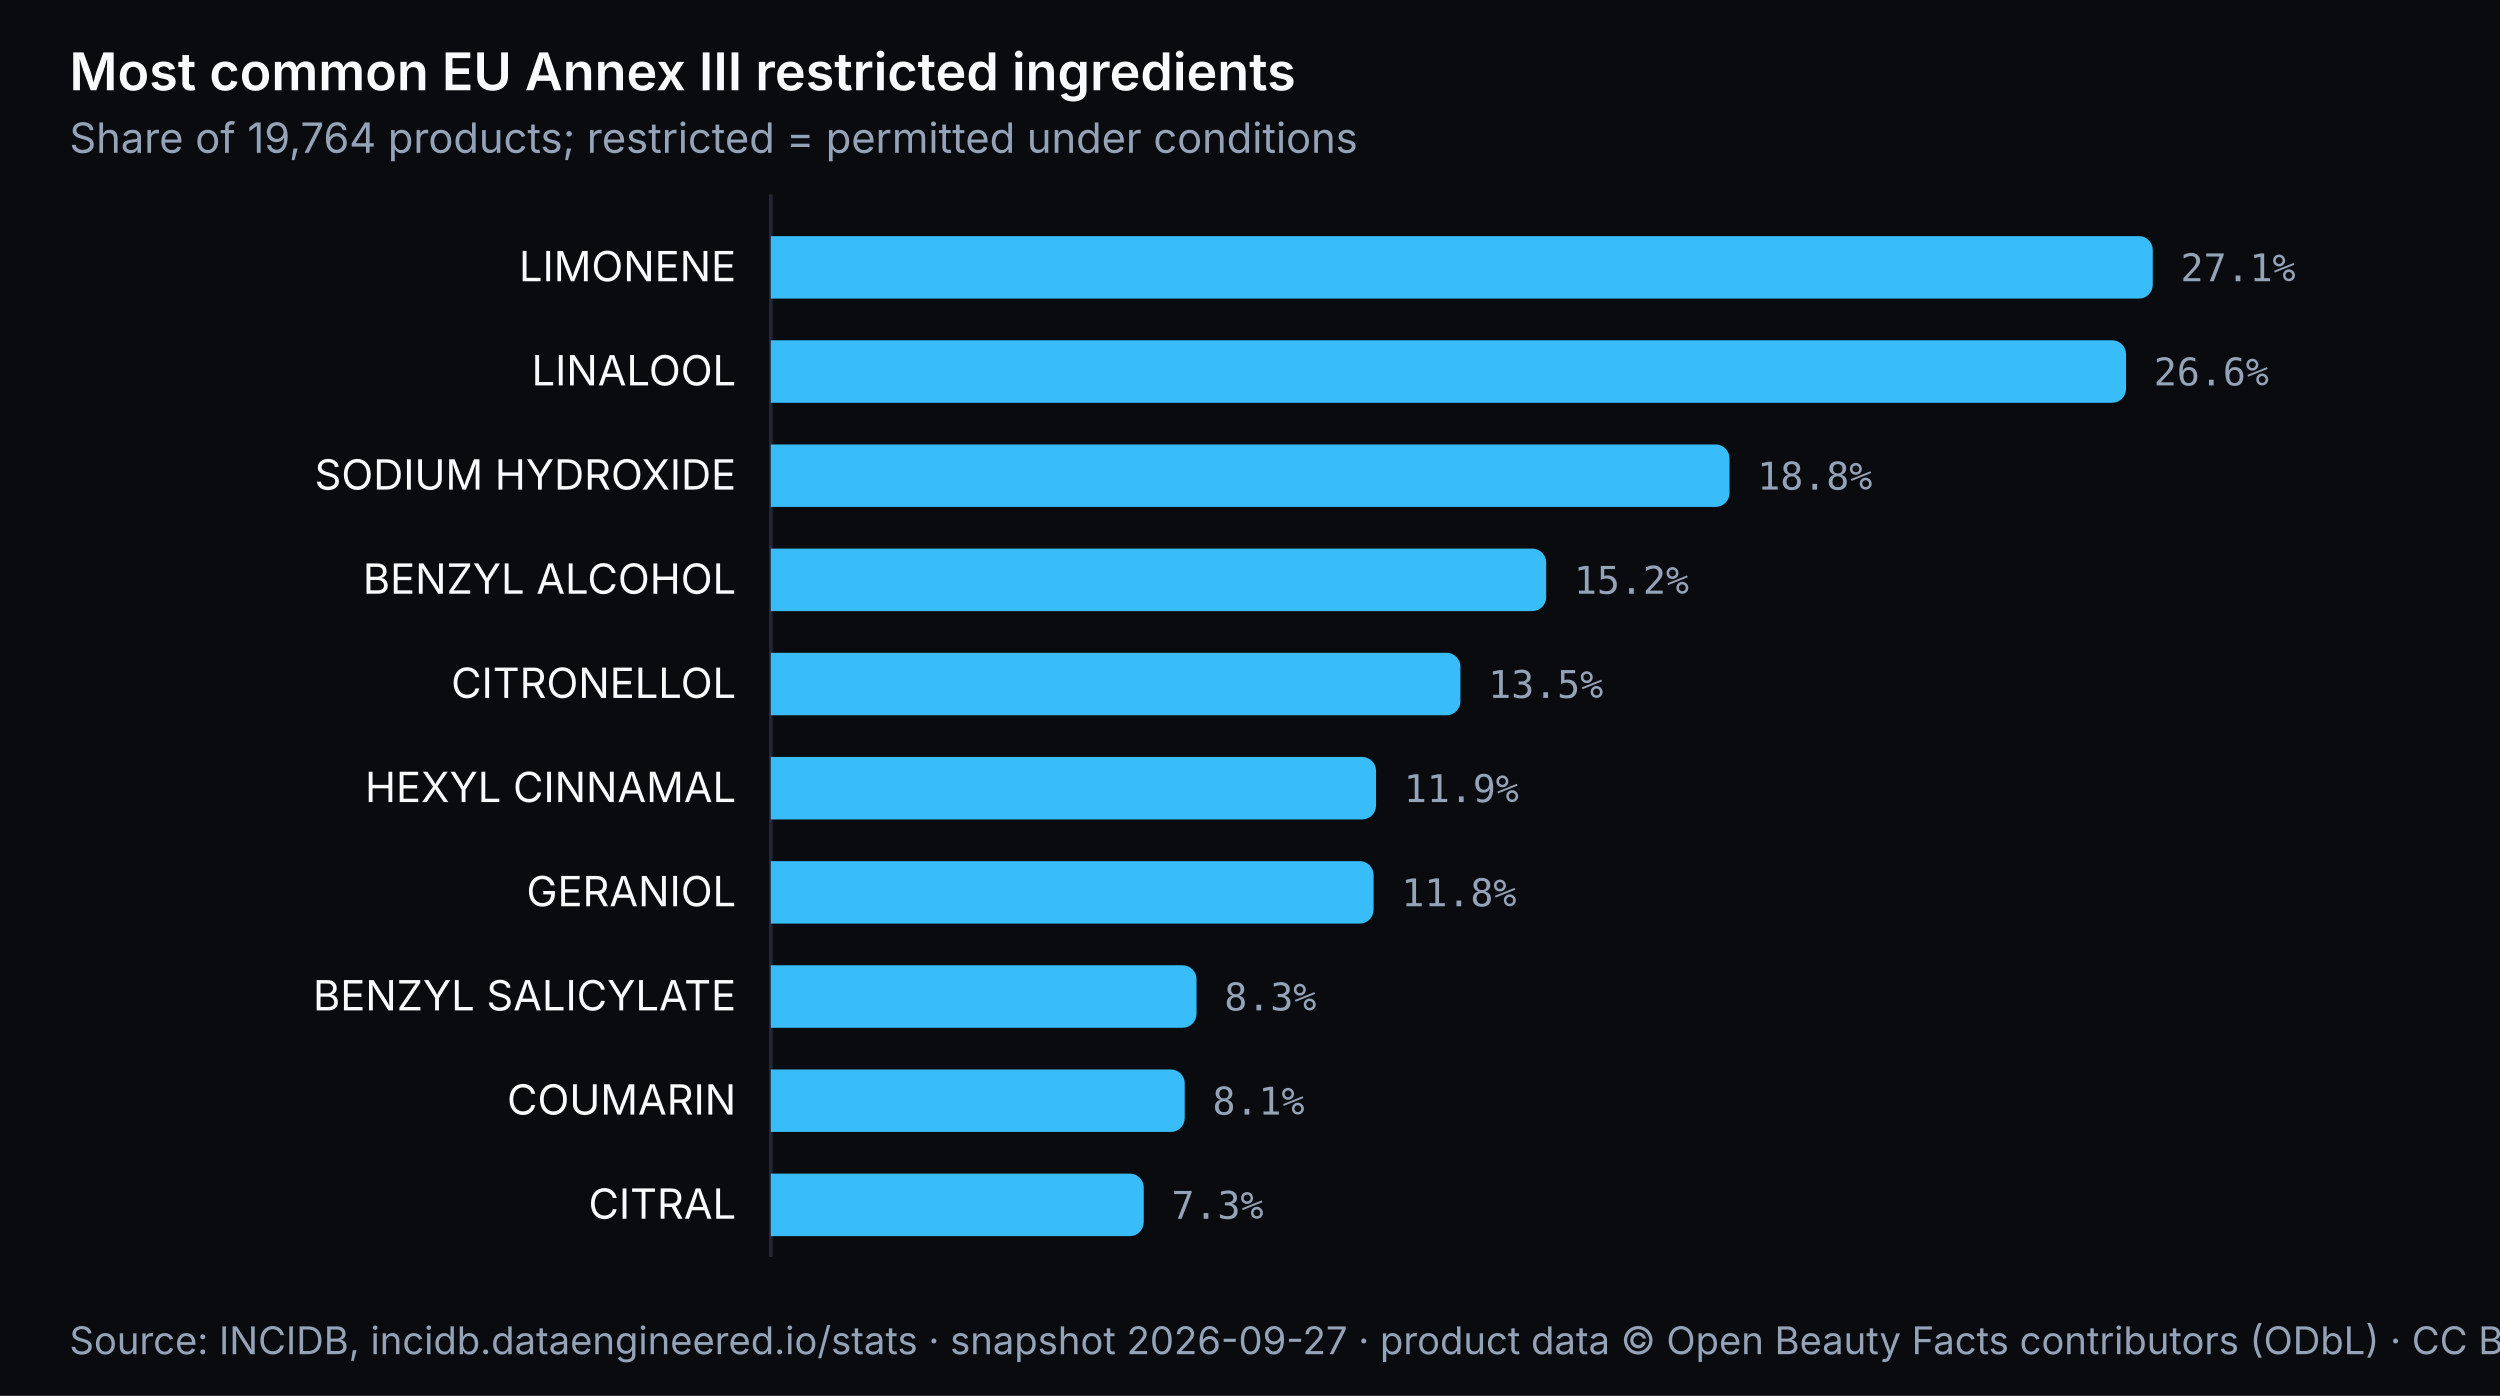
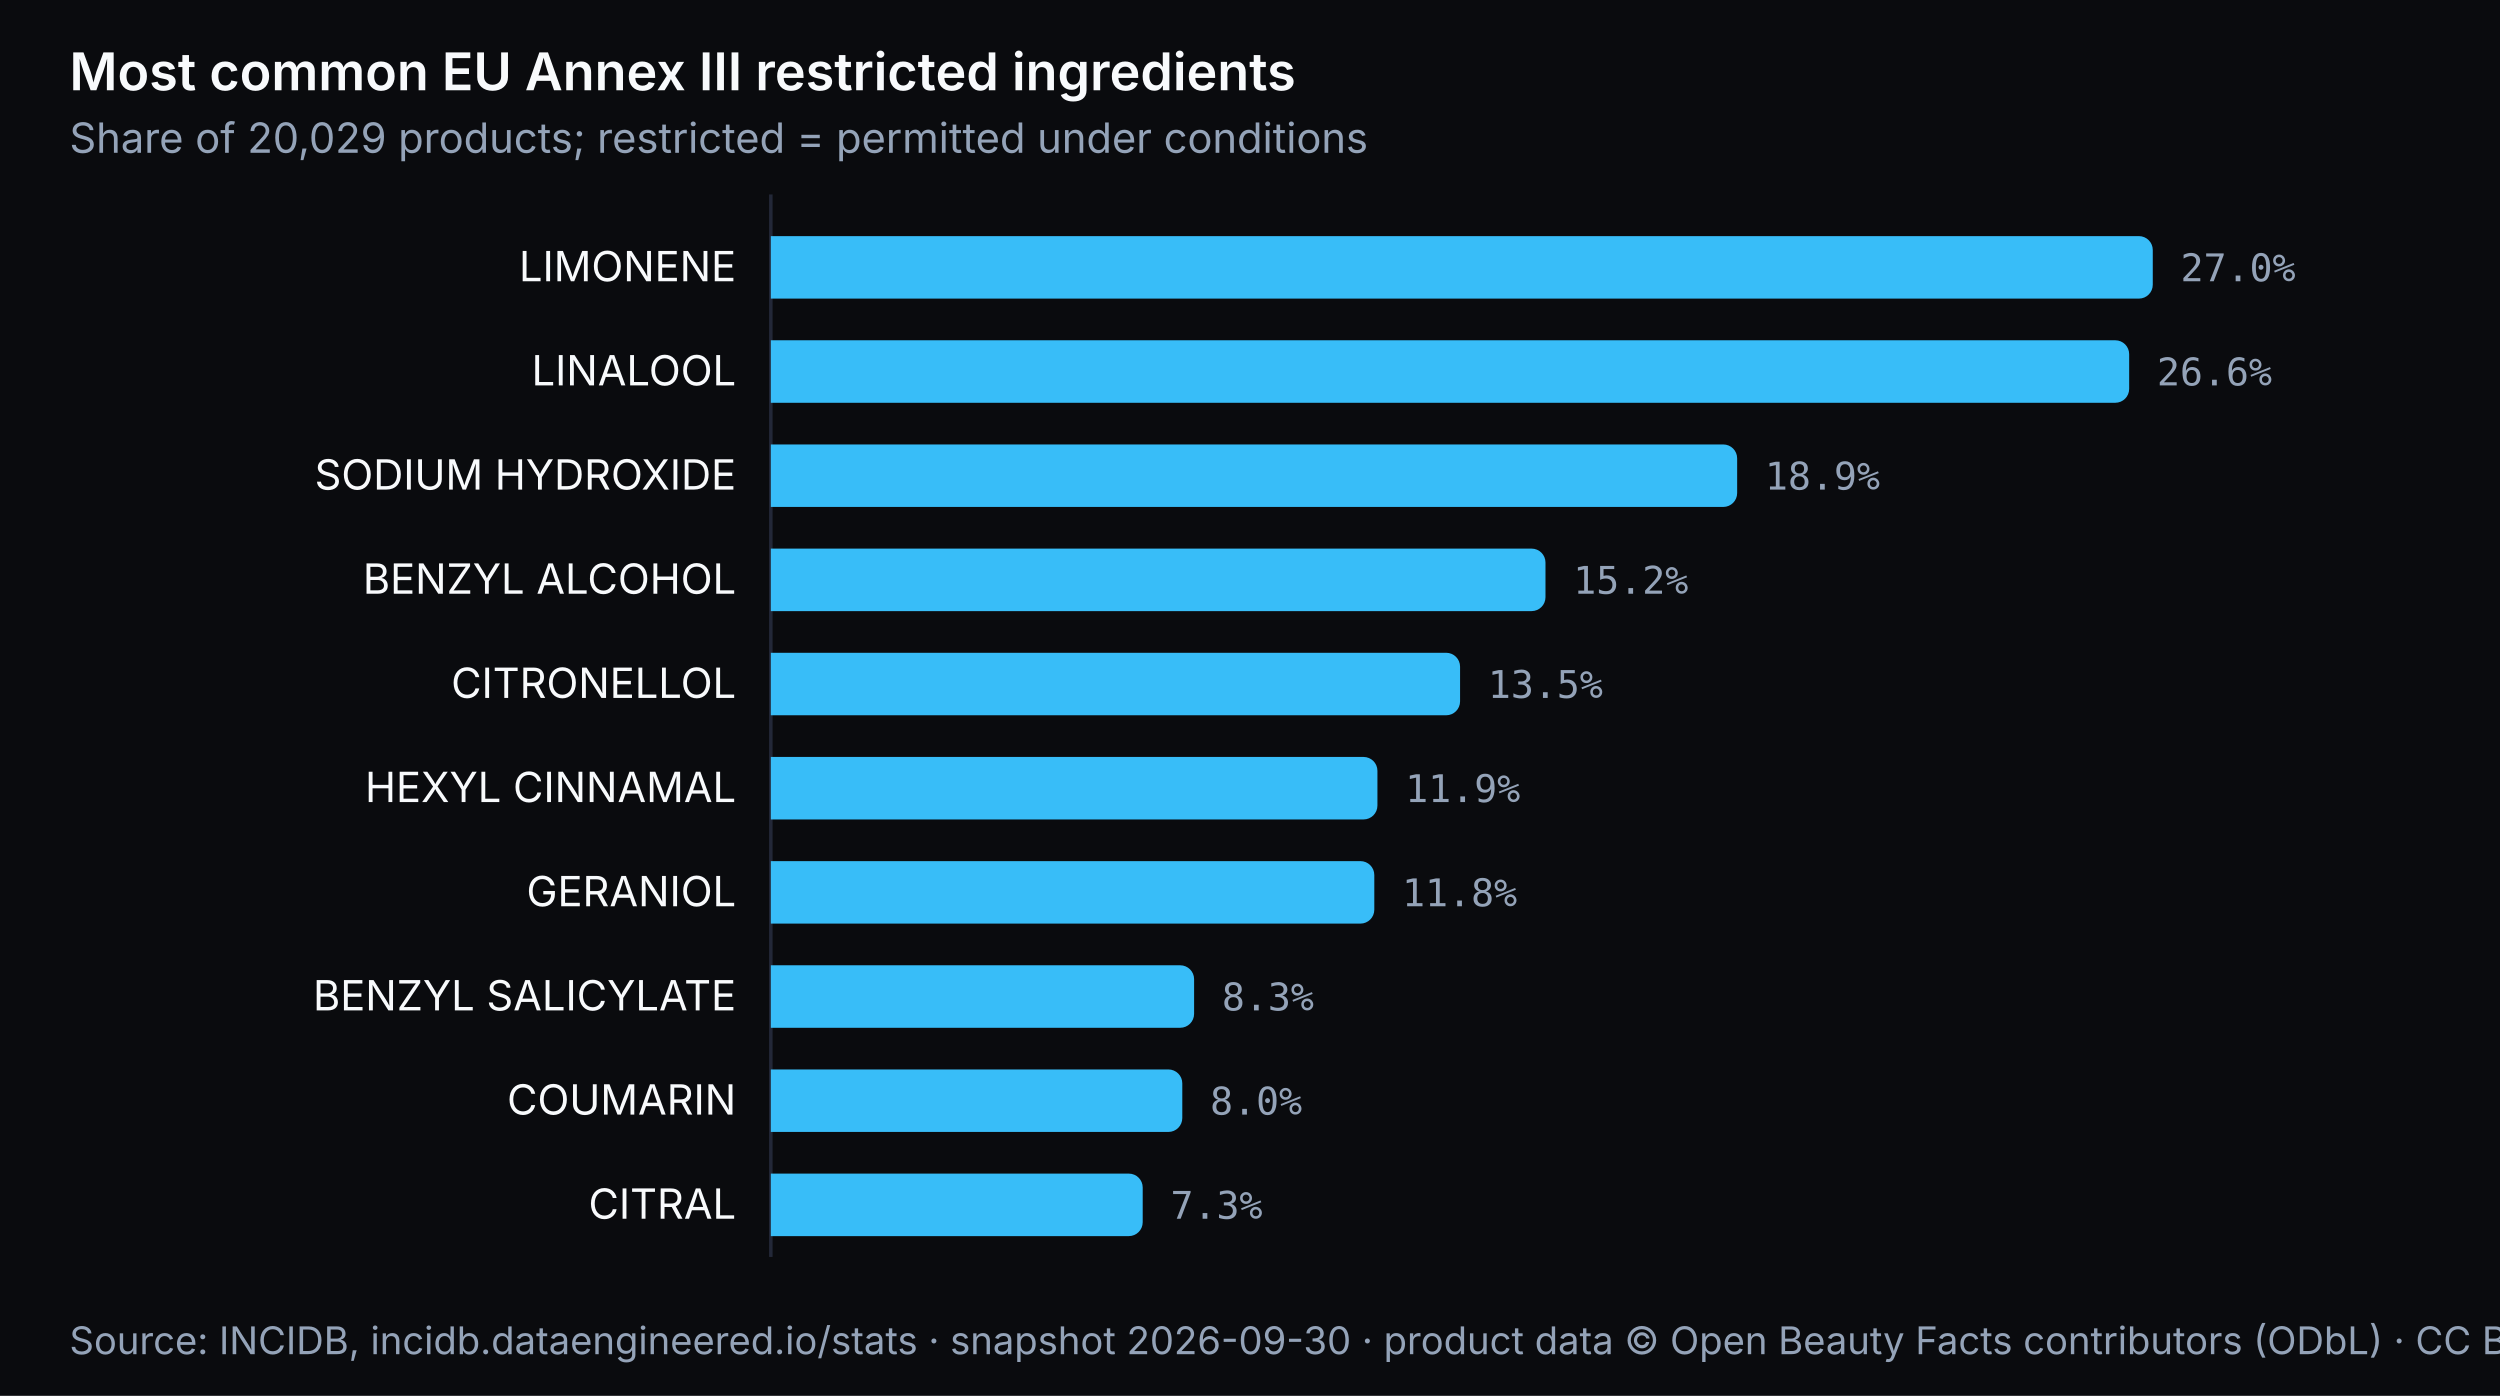
<svg xmlns="http://www.w3.org/2000/svg" viewBox="0 0 720 402" width="720" height="402" role="img" aria-labelledby="t-annex-iii d-annex-iii" font-family="'Space Grotesk', 'Inter', system-ui, -apple-system, 'Segoe UI', sans-serif" font-size="12">
  <rect width="720" height="402" fill="#0A0B0E" />
  <text x="20" y="26" font-size="15" font-weight="600" fill="#F8FAFC">Most common EU Annex III restricted ingredients</text>
-   <text x="20" y="44" font-size="12" fill="#94A3B8">Share of 19,764 products; restricted = permitted under conditions</text>
+   <text x="20" y="44" font-size="12" fill="#94A3B8">Share of 20,029 products; restricted = permitted under conditions</text>
  <line x1="222" y1="56" x2="222" y2="362" stroke="#232838" stroke-width="1" />
  <g>
    <rect x="0" y="62" width="720" height="30" fill="transparent" />
    <path d="M222 68.0 h394.0 a4 4 0 0 1 4 4 v10 a4 4 0 0 1 -4 4 h-394.0 z" fill="#38BDF8" />
    <text x="212" y="81.0" text-anchor="end" fill="#F8FAFC">LIMONENE</text>
-     <text x="628.0" y="81.0" fill="#94A3B8" font-family="'JetBrains Mono', ui-monospace, Menlo, Consolas, monospace" font-size="11">27.1%</text>
+     <text x="628.0" y="81.0" fill="#94A3B8" font-family="'JetBrains Mono', ui-monospace, Menlo, Consolas, monospace" font-size="11">27.0%</text>
  </g>
  <g>
    <rect x="0" y="92" width="720" height="30" fill="transparent" />
-     <path d="M222 98.0 h386.3 a4 4 0 0 1 4 4 v10 a4 4 0 0 1 -4 4 h-386.3 z" fill="#38BDF8" />
+     <path d="M222 98.0 h387.2 a4 4 0 0 1 4 4 v10 a4 4 0 0 1 -4 4 h-387.2 z" fill="#38BDF8" />
    <text x="212" y="111.0" text-anchor="end" fill="#F8FAFC">LINALOOL</text>
-     <text x="620.3" y="111.0" fill="#94A3B8" font-family="'JetBrains Mono', ui-monospace, Menlo, Consolas, monospace" font-size="11">26.6%</text>
+     <text x="621.2" y="111.0" fill="#94A3B8" font-family="'JetBrains Mono', ui-monospace, Menlo, Consolas, monospace" font-size="11">26.6%</text>
  </g>
  <g>
    <rect x="0" y="122" width="720" height="30" fill="transparent" />
-     <path d="M222 128.0 h272.1 a4 4 0 0 1 4 4 v10 a4 4 0 0 1 -4 4 h-272.1 z" fill="#38BDF8" />
+     <path d="M222 128.0 h274.3 a4 4 0 0 1 4 4 v10 a4 4 0 0 1 -4 4 h-274.3 z" fill="#38BDF8" />
    <text x="212" y="141.0" text-anchor="end" fill="#F8FAFC">SODIUM HYDROXIDE</text>
-     <text x="506.1" y="141.0" fill="#94A3B8" font-family="'JetBrains Mono', ui-monospace, Menlo, Consolas, monospace" font-size="11">18.8%</text>
+     <text x="508.3" y="141.0" fill="#94A3B8" font-family="'JetBrains Mono', ui-monospace, Menlo, Consolas, monospace" font-size="11">18.9%</text>
  </g>
  <g>
    <rect x="0" y="152" width="720" height="30" fill="transparent" />
-     <path d="M222 158.0 h219.3 a4 4 0 0 1 4 4 v10 a4 4 0 0 1 -4 4 h-219.3 z" fill="#38BDF8" />
+     <path d="M222 158.0 h219.1 a4 4 0 0 1 4 4 v10 a4 4 0 0 1 -4 4 h-219.1 z" fill="#38BDF8" />
    <text x="212" y="171.0" text-anchor="end" fill="#F8FAFC">BENZYL ALCOHOL</text>
-     <text x="453.3" y="171.0" fill="#94A3B8" font-family="'JetBrains Mono', ui-monospace, Menlo, Consolas, monospace" font-size="11">15.2%</text>
+     <text x="453.1" y="171.0" fill="#94A3B8" font-family="'JetBrains Mono', ui-monospace, Menlo, Consolas, monospace" font-size="11">15.2%</text>
  </g>
  <g>
    <rect x="0" y="182" width="720" height="30" fill="transparent" />
-     <path d="M222 188.0 h194.6 a4 4 0 0 1 4 4 v10 a4 4 0 0 1 -4 4 h-194.6 z" fill="#38BDF8" />
+     <path d="M222 188.0 h194.5 a4 4 0 0 1 4 4 v10 a4 4 0 0 1 -4 4 h-194.5 z" fill="#38BDF8" />
    <text x="212" y="201.0" text-anchor="end" fill="#F8FAFC">CITRONELLOL</text>
-     <text x="428.6" y="201.0" fill="#94A3B8" font-family="'JetBrains Mono', ui-monospace, Menlo, Consolas, monospace" font-size="11">13.5%</text>
+     <text x="428.5" y="201.0" fill="#94A3B8" font-family="'JetBrains Mono', ui-monospace, Menlo, Consolas, monospace" font-size="11">13.5%</text>
  </g>
  <g>
    <rect x="0" y="212" width="720" height="30" fill="transparent" />
-     <path d="M222 218.0 h170.3 a4 4 0 0 1 4 4 v10 a4 4 0 0 1 -4 4 h-170.3 z" fill="#38BDF8" />
+     <path d="M222 218.0 h170.7 a4 4 0 0 1 4 4 v10 a4 4 0 0 1 -4 4 h-170.7 z" fill="#38BDF8" />
    <text x="212" y="231.0" text-anchor="end" fill="#F8FAFC">HEXYL CINNAMAL</text>
-     <text x="404.3" y="231.0" fill="#94A3B8" font-family="'JetBrains Mono', ui-monospace, Menlo, Consolas, monospace" font-size="11">11.9%</text>
+     <text x="404.7" y="231.0" fill="#94A3B8" font-family="'JetBrains Mono', ui-monospace, Menlo, Consolas, monospace" font-size="11">11.9%</text>
  </g>
  <g>
    <rect x="0" y="242" width="720" height="30" fill="transparent" />
-     <path d="M222 248.0 h169.6 a4 4 0 0 1 4 4 v10 a4 4 0 0 1 -4 4 h-169.6 z" fill="#38BDF8" />
+     <path d="M222 248.0 h169.8 a4 4 0 0 1 4 4 v10 a4 4 0 0 1 -4 4 h-169.8 z" fill="#38BDF8" />
    <text x="212" y="261.0" text-anchor="end" fill="#F8FAFC">GERANIOL</text>
-     <text x="403.6" y="261.0" fill="#94A3B8" font-family="'JetBrains Mono', ui-monospace, Menlo, Consolas, monospace" font-size="11">11.8%</text>
+     <text x="403.8" y="261.0" fill="#94A3B8" font-family="'JetBrains Mono', ui-monospace, Menlo, Consolas, monospace" font-size="11">11.8%</text>
  </g>
  <g>
    <rect x="0" y="272" width="720" height="30" fill="transparent" />
-     <path d="M222 278.0 h118.6 a4 4 0 0 1 4 4 v10 a4 4 0 0 1 -4 4 h-118.6 z" fill="#38BDF8" />
+     <path d="M222 278.0 h117.9 a4 4 0 0 1 4 4 v10 a4 4 0 0 1 -4 4 h-117.9 z" fill="#38BDF8" />
    <text x="212" y="291.0" text-anchor="end" fill="#F8FAFC">BENZYL SALICYLATE</text>
-     <text x="352.6" y="291.0" fill="#94A3B8" font-family="'JetBrains Mono', ui-monospace, Menlo, Consolas, monospace" font-size="11">8.3%</text>
+     <text x="351.9" y="291.0" fill="#94A3B8" font-family="'JetBrains Mono', ui-monospace, Menlo, Consolas, monospace" font-size="11">8.3%</text>
  </g>
  <g>
    <rect x="0" y="302" width="720" height="30" fill="transparent" />
-     <path d="M222 308.0 h115.2 a4 4 0 0 1 4 4 v10 a4 4 0 0 1 -4 4 h-115.2 z" fill="#38BDF8" />
+     <path d="M222 308.0 h114.5 a4 4 0 0 1 4 4 v10 a4 4 0 0 1 -4 4 h-114.5 z" fill="#38BDF8" />
    <text x="212" y="321.0" text-anchor="end" fill="#F8FAFC">COUMARIN</text>
-     <text x="349.2" y="321.0" fill="#94A3B8" font-family="'JetBrains Mono', ui-monospace, Menlo, Consolas, monospace" font-size="11">8.1%</text>
+     <text x="348.5" y="321.0" fill="#94A3B8" font-family="'JetBrains Mono', ui-monospace, Menlo, Consolas, monospace" font-size="11">8.0%</text>
  </g>
  <g>
    <rect x="0" y="332" width="720" height="30" fill="transparent" />
-     <path d="M222 338.0 h103.4 a4 4 0 0 1 4 4 v10 a4 4 0 0 1 -4 4 h-103.4 z" fill="#38BDF8" />
+     <path d="M222 338.0 h103.1 a4 4 0 0 1 4 4 v10 a4 4 0 0 1 -4 4 h-103.1 z" fill="#38BDF8" />
    <text x="212" y="351.0" text-anchor="end" fill="#F8FAFC">CITRAL</text>
-     <text x="337.4" y="351.0" fill="#94A3B8" font-family="'JetBrains Mono', ui-monospace, Menlo, Consolas, monospace" font-size="11">7.3%</text>
+     <text x="337.1" y="351.0" fill="#94A3B8" font-family="'JetBrains Mono', ui-monospace, Menlo, Consolas, monospace" font-size="11">7.3%</text>
  </g>
-   <text x="20" y="390" font-size="11" fill="#94A3B8">Source: INCIDB, incidb.dataengineered.io/stats · snapshot 2026-09-27 · product data © Open Beauty Facts contributors (ODbL) · CC BY 4.0</text>
+   <text x="20" y="390" font-size="11" fill="#94A3B8">Source: INCIDB, incidb.dataengineered.io/stats · snapshot 2026-09-30 · product data © Open Beauty Facts contributors (ODbL) · CC BY 4.0</text>
</svg>
